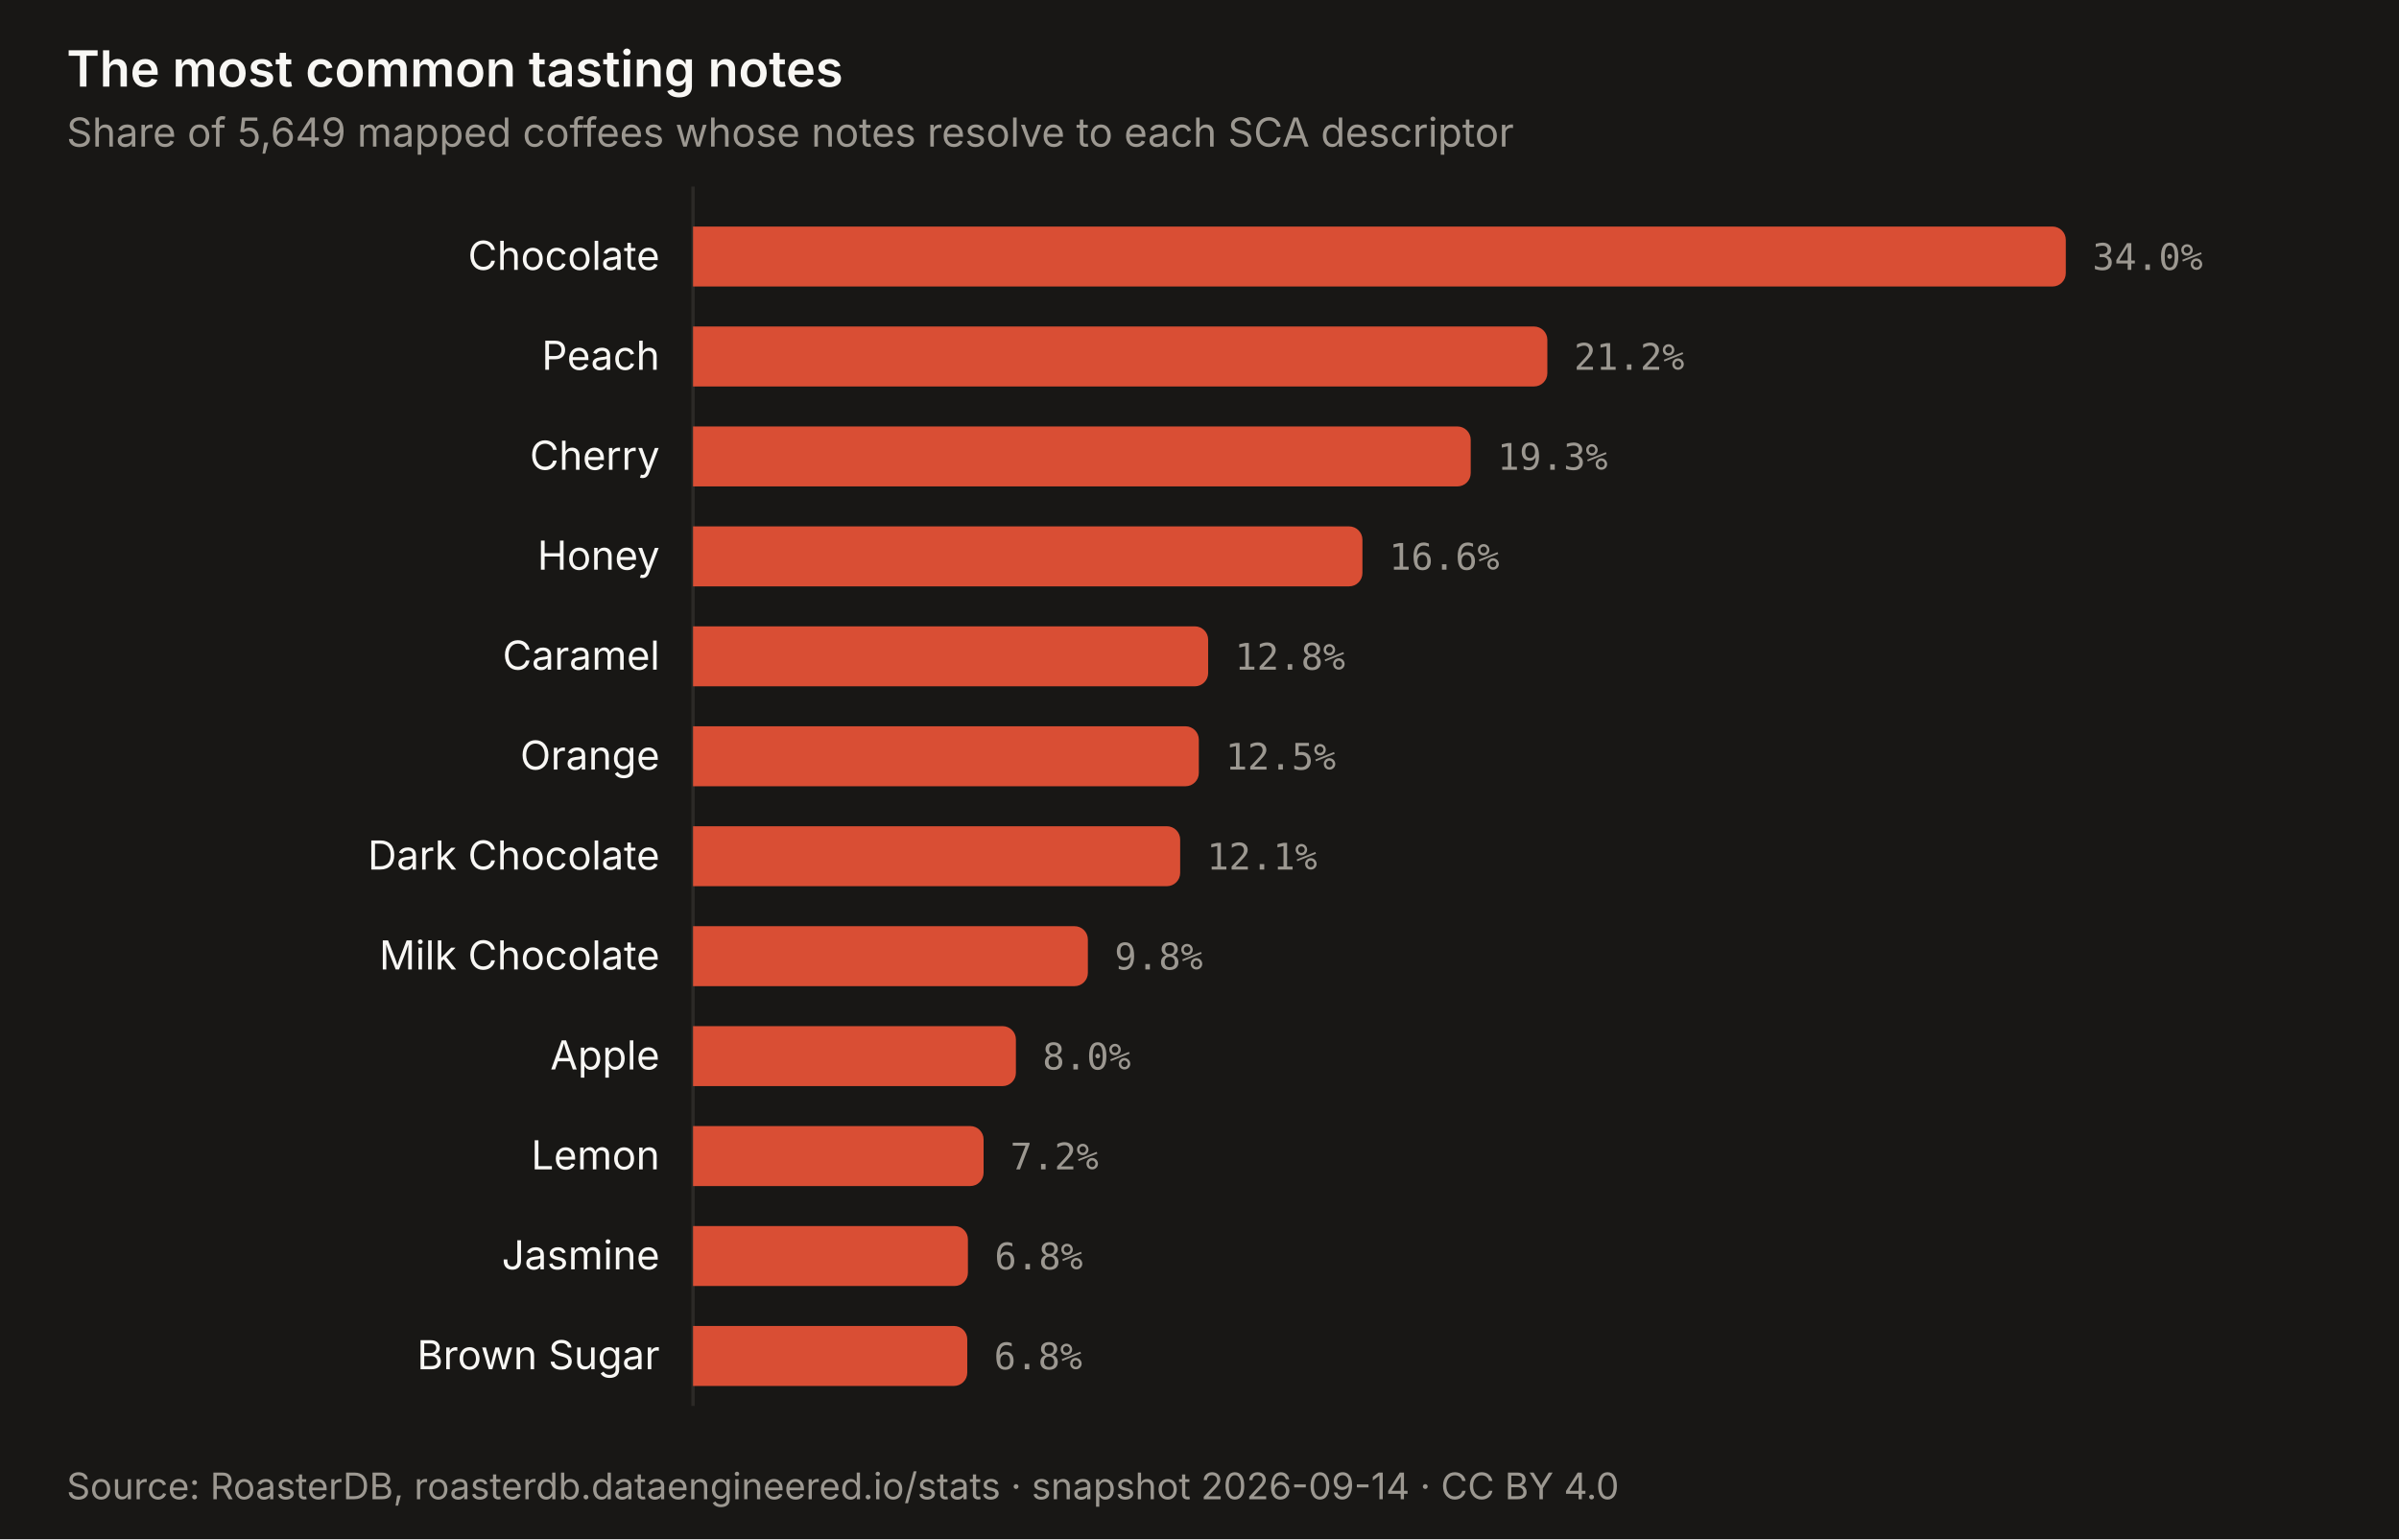
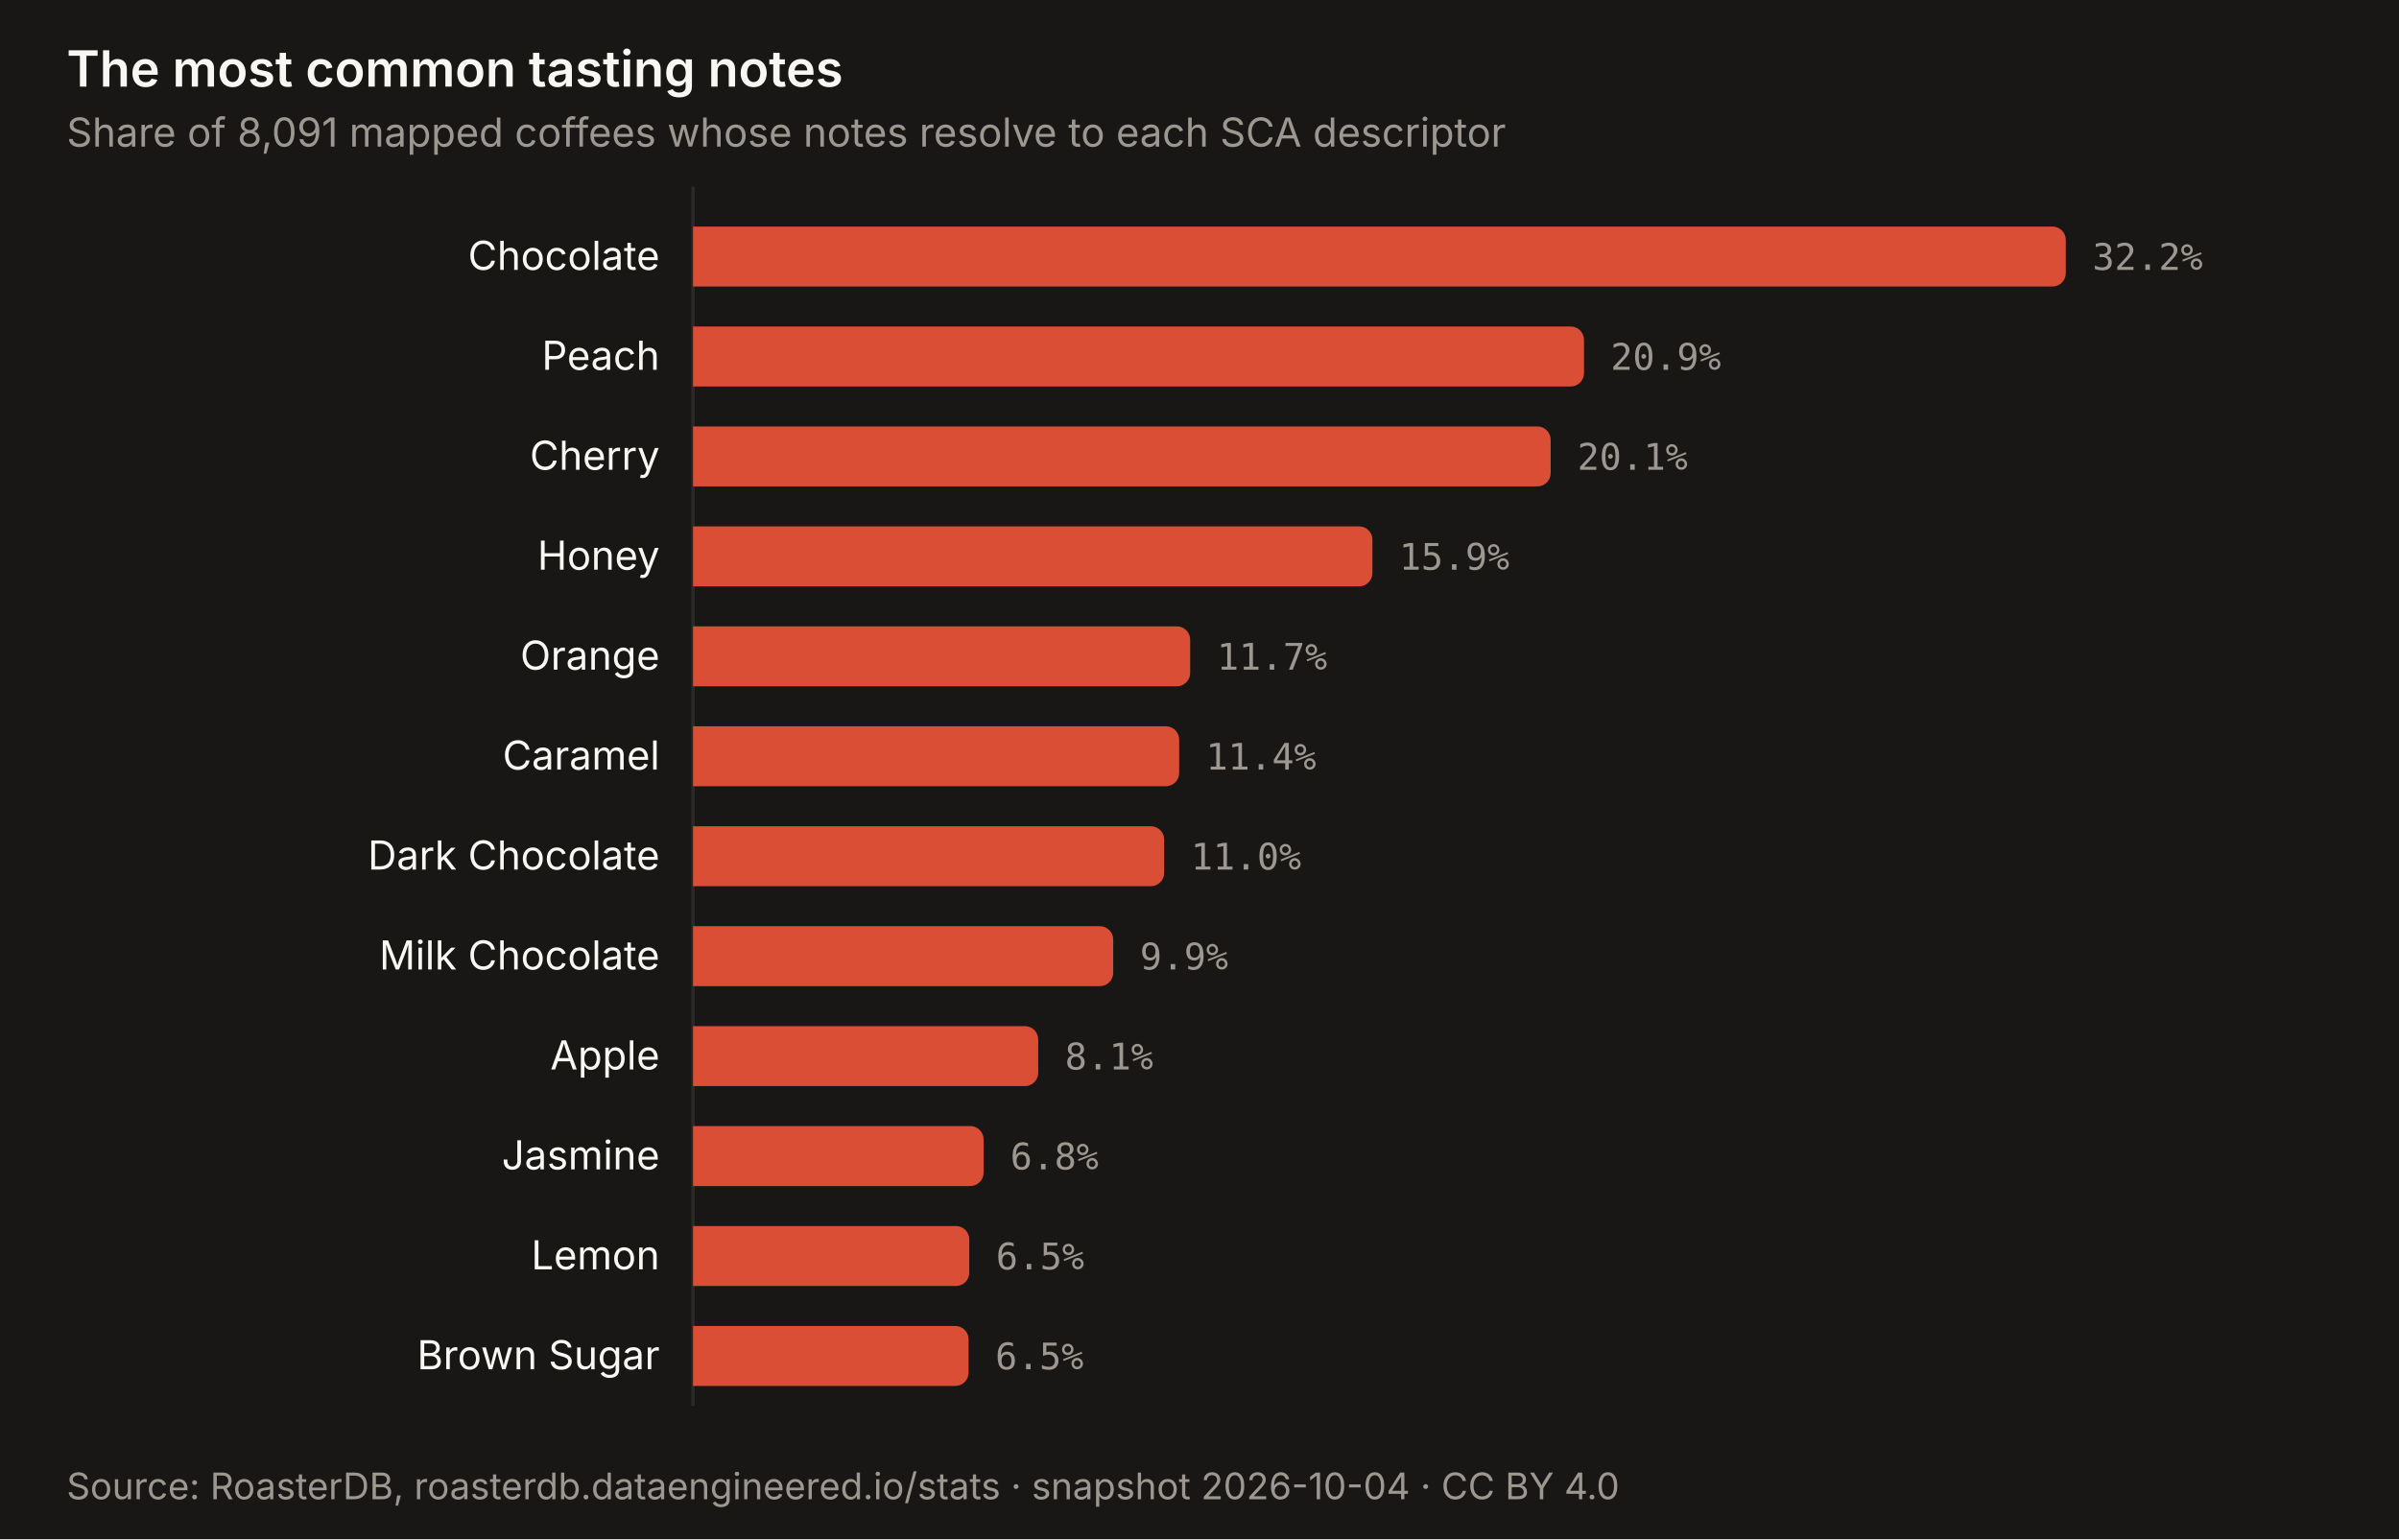
<svg xmlns="http://www.w3.org/2000/svg" viewBox="0 0 720 462" width="720" height="462" role="img" aria-labelledby="t-descriptors d-descriptors" font-family="'Outfit', 'Inter', system-ui, -apple-system, 'Segoe UI', sans-serif" font-size="12">
  <rect width="720" height="462" fill="#181715" />
  <text x="20" y="26" font-size="15" font-weight="600" fill="#f8f7f4">The most common tasting notes</text>
-   <text x="20" y="44" font-size="12" fill="#9c9891">Share of 5,649 mapped coffees whose notes resolve to each SCA descriptor</text>
+   <text x="20" y="44" font-size="12" fill="#9c9891">Share of 8,091 mapped coffees whose notes resolve to each SCA descriptor</text>
  <line x1="208" y1="56" x2="208" y2="422" stroke="#2c2a27" stroke-width="1" />
  <g>
    <rect x="0" y="62" width="720" height="30" fill="transparent" />
    <path d="M208 68.0 h408.0 a4 4 0 0 1 4 4 v10 a4 4 0 0 1 -4 4 h-408.0 z" fill="#d94e34" />
    <text x="198" y="81.0" text-anchor="end" fill="#f8f7f4">Chocolate</text>
-     <text x="628.0" y="81.0" fill="#9c9891" font-family="'JetBrains Mono', ui-monospace, Menlo, Consolas, monospace" font-size="11">34.0%</text>
+     <text x="628.0" y="81.0" fill="#9c9891" font-family="'JetBrains Mono', ui-monospace, Menlo, Consolas, monospace" font-size="11">32.2%</text>
  </g>
  <g>
    <rect x="0" y="92" width="720" height="30" fill="transparent" />
-     <path d="M208 98.0 h252.4 a4 4 0 0 1 4 4 v10 a4 4 0 0 1 -4 4 h-252.4 z" fill="#d94e34" />
+     <path d="M208 98.0 h263.4 a4 4 0 0 1 4 4 v10 a4 4 0 0 1 -4 4 h-263.4 z" fill="#d94e34" />
    <text x="198" y="111.0" text-anchor="end" fill="#f8f7f4">Peach</text>
-     <text x="472.4" y="111.0" fill="#9c9891" font-family="'JetBrains Mono', ui-monospace, Menlo, Consolas, monospace" font-size="11">21.2%</text>
+     <text x="483.4" y="111.0" fill="#9c9891" font-family="'JetBrains Mono', ui-monospace, Menlo, Consolas, monospace" font-size="11">20.9%</text>
  </g>
  <g>
    <rect x="0" y="122" width="720" height="30" fill="transparent" />
-     <path d="M208 128.0 h229.4 a4 4 0 0 1 4 4 v10 a4 4 0 0 1 -4 4 h-229.4 z" fill="#d94e34" />
+     <path d="M208 128.0 h253.4 a4 4 0 0 1 4 4 v10 a4 4 0 0 1 -4 4 h-253.4 z" fill="#d94e34" />
    <text x="198" y="141.0" text-anchor="end" fill="#f8f7f4">Cherry</text>
-     <text x="449.4" y="141.0" fill="#9c9891" font-family="'JetBrains Mono', ui-monospace, Menlo, Consolas, monospace" font-size="11">19.3%</text>
+     <text x="473.4" y="141.0" fill="#9c9891" font-family="'JetBrains Mono', ui-monospace, Menlo, Consolas, monospace" font-size="11">20.1%</text>
  </g>
  <g>
    <rect x="0" y="152" width="720" height="30" fill="transparent" />
-     <path d="M208 158.0 h196.9 a4 4 0 0 1 4 4 v10 a4 4 0 0 1 -4 4 h-196.9 z" fill="#d94e34" />
+     <path d="M208 158.0 h199.9 a4 4 0 0 1 4 4 v10 a4 4 0 0 1 -4 4 h-199.9 z" fill="#d94e34" />
    <text x="198" y="171.0" text-anchor="end" fill="#f8f7f4">Honey</text>
-     <text x="416.9" y="171.0" fill="#9c9891" font-family="'JetBrains Mono', ui-monospace, Menlo, Consolas, monospace" font-size="11">16.6%</text>
+     <text x="419.9" y="171.0" fill="#9c9891" font-family="'JetBrains Mono', ui-monospace, Menlo, Consolas, monospace" font-size="11">15.9%</text>
  </g>
  <g>
    <rect x="0" y="182" width="720" height="30" fill="transparent" />
-     <path d="M208 188.0 h150.6 a4 4 0 0 1 4 4 v10 a4 4 0 0 1 -4 4 h-150.6 z" fill="#d94e34" />
-     <text x="198" y="201.0" text-anchor="end" fill="#f8f7f4">Caramel</text>
-     <text x="370.6" y="201.0" fill="#9c9891" font-family="'JetBrains Mono', ui-monospace, Menlo, Consolas, monospace" font-size="11">12.8%</text>
+     <path d="M208 188.0 h145.2 a4 4 0 0 1 4 4 v10 a4 4 0 0 1 -4 4 h-145.2 z" fill="#d94e34" />
+     <text x="198" y="201.0" text-anchor="end" fill="#f8f7f4">Orange</text>
+     <text x="365.2" y="201.0" fill="#9c9891" font-family="'JetBrains Mono', ui-monospace, Menlo, Consolas, monospace" font-size="11">11.7%</text>
  </g>
  <g>
    <rect x="0" y="212" width="720" height="30" fill="transparent" />
-     <path d="M208 218.0 h147.8 a4 4 0 0 1 4 4 v10 a4 4 0 0 1 -4 4 h-147.8 z" fill="#d94e34" />
-     <text x="198" y="231.0" text-anchor="end" fill="#f8f7f4">Orange</text>
-     <text x="367.8" y="231.0" fill="#9c9891" font-family="'JetBrains Mono', ui-monospace, Menlo, Consolas, monospace" font-size="11">12.5%</text>
+     <path d="M208 218.0 h141.9 a4 4 0 0 1 4 4 v10 a4 4 0 0 1 -4 4 h-141.9 z" fill="#d94e34" />
+     <text x="198" y="231.0" text-anchor="end" fill="#f8f7f4">Caramel</text>
+     <text x="361.9" y="231.0" fill="#9c9891" font-family="'JetBrains Mono', ui-monospace, Menlo, Consolas, monospace" font-size="11">11.4%</text>
  </g>
  <g>
    <rect x="0" y="242" width="720" height="30" fill="transparent" />
-     <path d="M208 248.0 h142.2 a4 4 0 0 1 4 4 v10 a4 4 0 0 1 -4 4 h-142.2 z" fill="#d94e34" />
+     <path d="M208 248.0 h137.4 a4 4 0 0 1 4 4 v10 a4 4 0 0 1 -4 4 h-137.4 z" fill="#d94e34" />
    <text x="198" y="261.0" text-anchor="end" fill="#f8f7f4">Dark Chocolate</text>
-     <text x="362.2" y="261.0" fill="#9c9891" font-family="'JetBrains Mono', ui-monospace, Menlo, Consolas, monospace" font-size="11">12.1%</text>
+     <text x="357.4" y="261.0" fill="#9c9891" font-family="'JetBrains Mono', ui-monospace, Menlo, Consolas, monospace" font-size="11">11.0%</text>
  </g>
  <g>
    <rect x="0" y="272" width="720" height="30" fill="transparent" />
-     <path d="M208 278.0 h114.5 a4 4 0 0 1 4 4 v10 a4 4 0 0 1 -4 4 h-114.5 z" fill="#d94e34" />
+     <path d="M208 278.0 h122.1 a4 4 0 0 1 4 4 v10 a4 4 0 0 1 -4 4 h-122.1 z" fill="#d94e34" />
    <text x="198" y="291.0" text-anchor="end" fill="#f8f7f4">Milk Chocolate</text>
-     <text x="334.5" y="291.0" fill="#9c9891" font-family="'JetBrains Mono', ui-monospace, Menlo, Consolas, monospace" font-size="11">9.8%</text>
+     <text x="342.1" y="291.0" fill="#9c9891" font-family="'JetBrains Mono', ui-monospace, Menlo, Consolas, monospace" font-size="11">9.9%</text>
  </g>
  <g>
    <rect x="0" y="302" width="720" height="30" fill="transparent" />
-     <path d="M208 308.0 h92.9 a4 4 0 0 1 4 4 v10 a4 4 0 0 1 -4 4 h-92.9 z" fill="#d94e34" />
+     <path d="M208 308.0 h99.6 a4 4 0 0 1 4 4 v10 a4 4 0 0 1 -4 4 h-99.6 z" fill="#d94e34" />
    <text x="198" y="321.0" text-anchor="end" fill="#f8f7f4">Apple</text>
-     <text x="312.9" y="321.0" fill="#9c9891" font-family="'JetBrains Mono', ui-monospace, Menlo, Consolas, monospace" font-size="11">8.0%</text>
+     <text x="319.6" y="321.0" fill="#9c9891" font-family="'JetBrains Mono', ui-monospace, Menlo, Consolas, monospace" font-size="11">8.1%</text>
  </g>
  <g>
    <rect x="0" y="332" width="720" height="30" fill="transparent" />
    <path d="M208 338.0 h83.2 a4 4 0 0 1 4 4 v10 a4 4 0 0 1 -4 4 h-83.2 z" fill="#d94e34" />
-     <text x="198" y="351.0" text-anchor="end" fill="#f8f7f4">Lemon</text>
-     <text x="303.2" y="351.0" fill="#9c9891" font-family="'JetBrains Mono', ui-monospace, Menlo, Consolas, monospace" font-size="11">7.2%</text>
+     <text x="198" y="351.0" text-anchor="end" fill="#f8f7f4">Jasmine</text>
+     <text x="303.2" y="351.0" fill="#9c9891" font-family="'JetBrains Mono', ui-monospace, Menlo, Consolas, monospace" font-size="11">6.8%</text>
  </g>
  <g>
    <rect x="0" y="362" width="720" height="30" fill="transparent" />
-     <path d="M208 368.0 h78.5 a4 4 0 0 1 4 4 v10 a4 4 0 0 1 -4 4 h-78.5 z" fill="#d94e34" />
-     <text x="198" y="381.0" text-anchor="end" fill="#f8f7f4">Jasmine</text>
-     <text x="298.5" y="381.0" fill="#9c9891" font-family="'JetBrains Mono', ui-monospace, Menlo, Consolas, monospace" font-size="11">6.8%</text>
+     <path d="M208 368.0 h78.9 a4 4 0 0 1 4 4 v10 a4 4 0 0 1 -4 4 h-78.9 z" fill="#d94e34" />
+     <text x="198" y="381.0" text-anchor="end" fill="#f8f7f4">Lemon</text>
+     <text x="298.9" y="381.0" fill="#9c9891" font-family="'JetBrains Mono', ui-monospace, Menlo, Consolas, monospace" font-size="11">6.5%</text>
  </g>
  <g>
    <rect x="0" y="392" width="720" height="30" fill="transparent" />
-     <path d="M208 398.0 h78.3 a4 4 0 0 1 4 4 v10 a4 4 0 0 1 -4 4 h-78.3 z" fill="#d94e34" />
+     <path d="M208 398.0 h78.7 a4 4 0 0 1 4 4 v10 a4 4 0 0 1 -4 4 h-78.7 z" fill="#d94e34" />
    <text x="198" y="411.0" text-anchor="end" fill="#f8f7f4">Brown Sugar</text>
-     <text x="298.3" y="411.0" fill="#9c9891" font-family="'JetBrains Mono', ui-monospace, Menlo, Consolas, monospace" font-size="11">6.8%</text>
+     <text x="298.7" y="411.0" fill="#9c9891" font-family="'JetBrains Mono', ui-monospace, Menlo, Consolas, monospace" font-size="11">6.5%</text>
  </g>
-   <text x="20" y="450" font-size="11" fill="#9c9891">Source: RoasterDB, roasterdb.dataengineered.io/stats · snapshot 2026-09-14 · CC BY 4.0</text>
+   <text x="20" y="450" font-size="11" fill="#9c9891">Source: RoasterDB, roasterdb.dataengineered.io/stats · snapshot 2026-10-04 · CC BY 4.0</text>
</svg>
